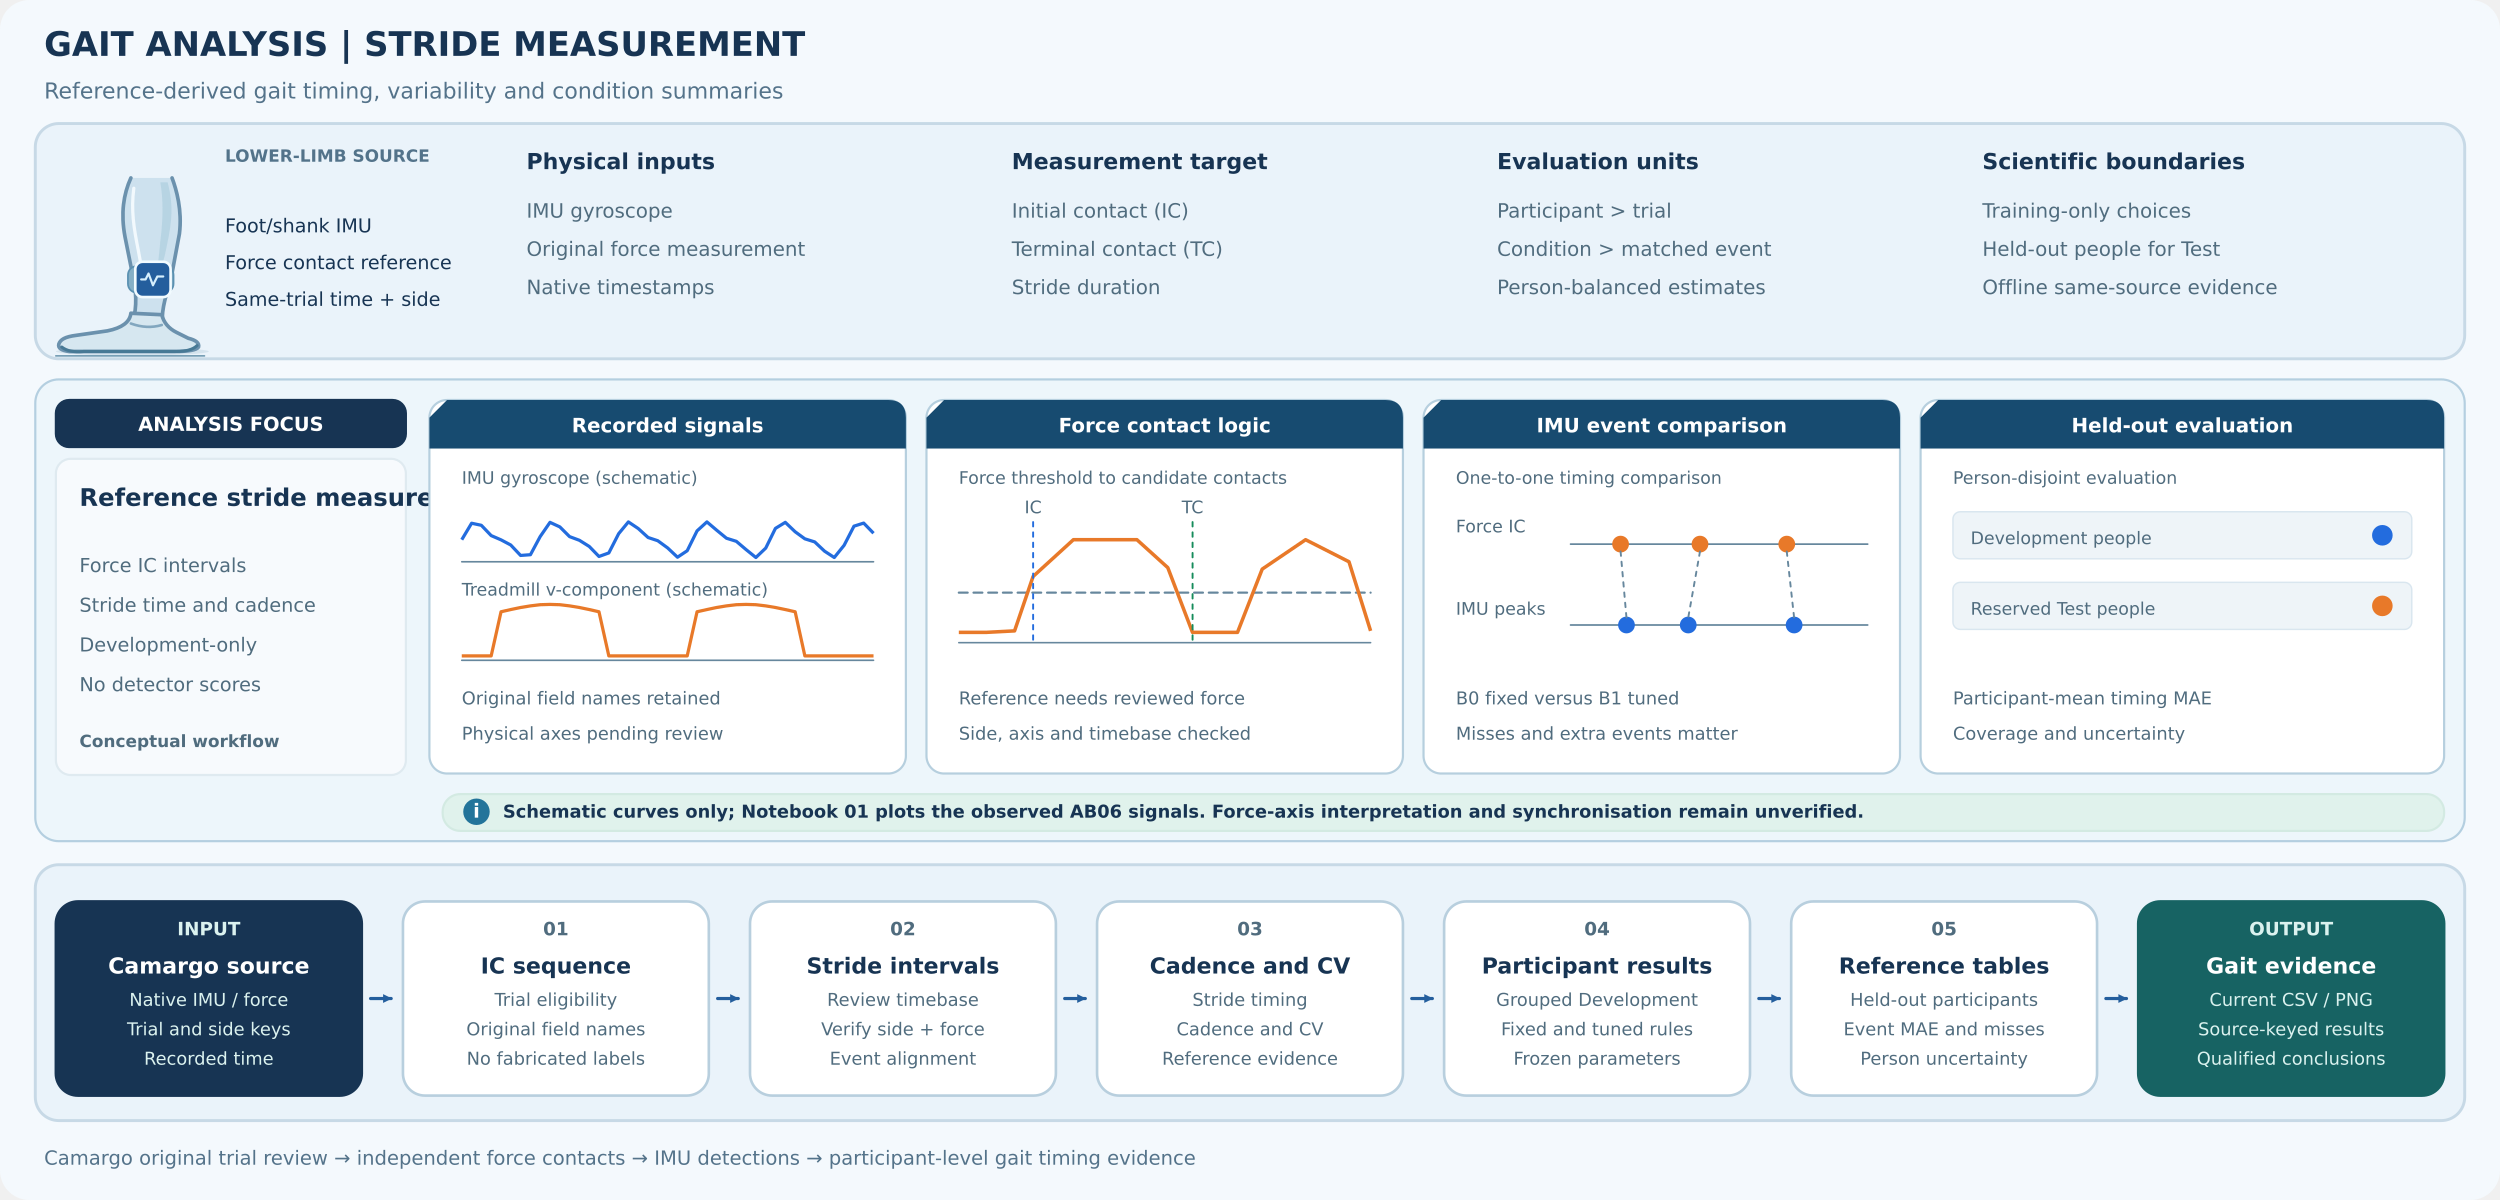
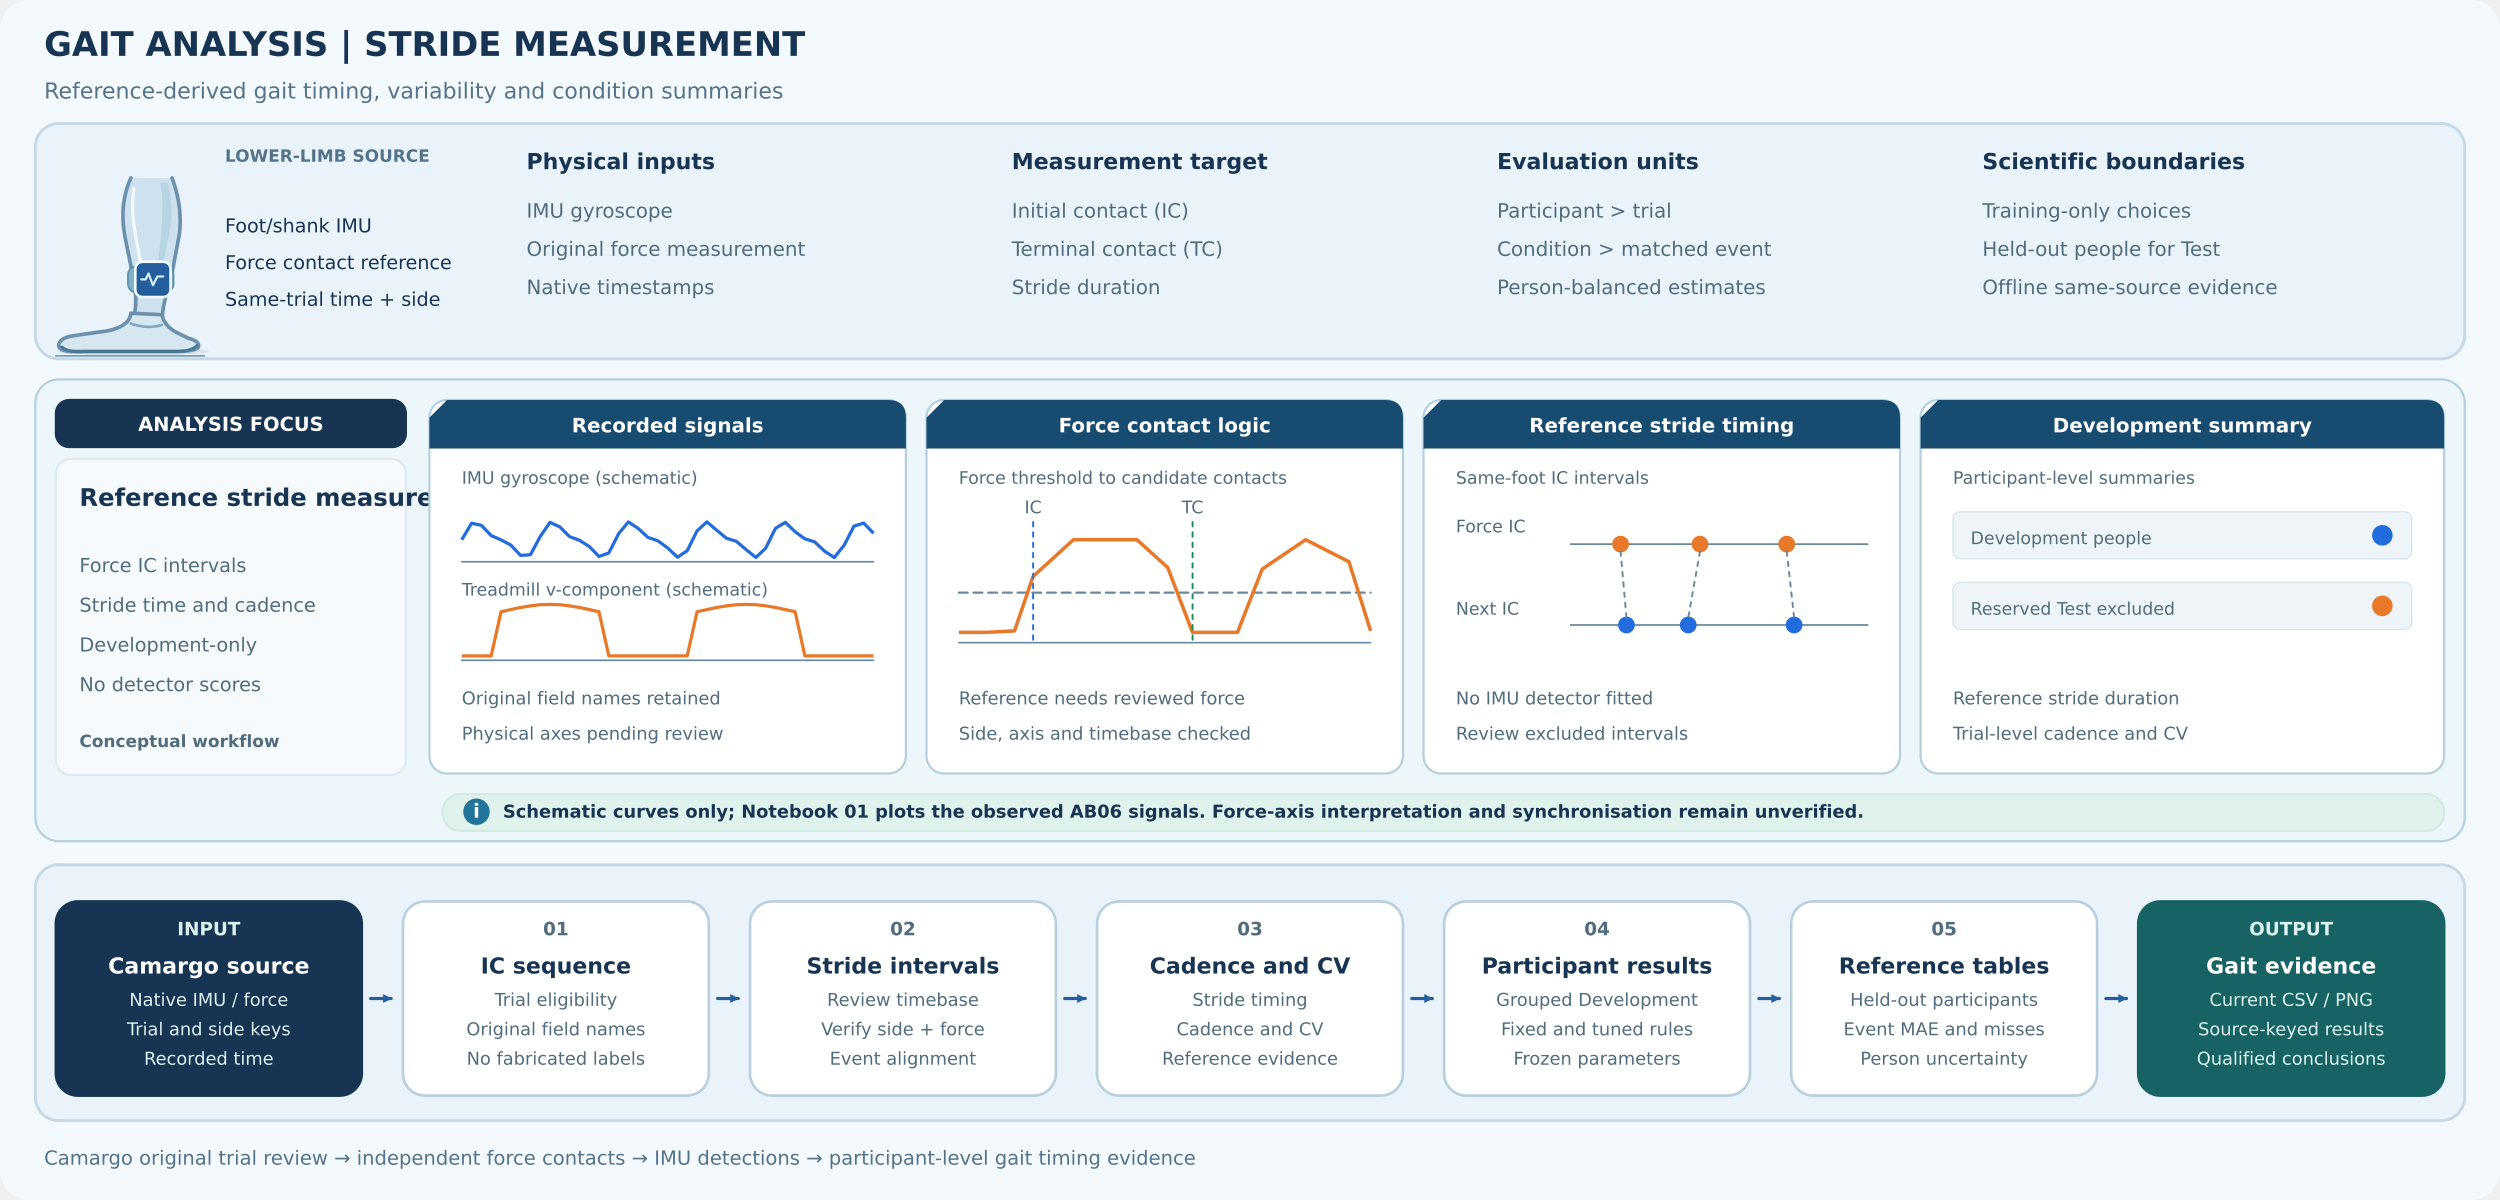
<svg xmlns="http://www.w3.org/2000/svg" width="1700" height="816" viewBox="0 0 1700 816" role="img" aria-labelledby="figure-title figure-desc">
  <defs>
    <marker id="arr" markerUnits="userSpaceOnUse" markerWidth="6" markerHeight="6" refX="5.5" refY="3" orient="auto">
      <path d="M0 0 L6 3 L0 6 Z" fill="#245E9D" />
    </marker>
    <style>
text{font-family:'DejaVu Sans',Arial,sans-serif}
.figure-title{font-size:23px;font-weight:700;fill:#173453}
.subtitle{font-size:15px;fill:#54738A}
.source-heading{font-size:11.5px;font-weight:700;fill:#53738A}
.source-label{font-size:13px;fill:#173453}
.context-heading{font-size:15px;font-weight:700;fill:#173453}
.context-body{font-size:13.5px;fill:#506C7E}
.section-label{font-size:13.2px;font-weight:700;fill:#FFFFFF}
.focus-heading{font-size:16.5px;font-weight:700;fill:#173453}
.focus-body{font-size:13.1px;fill:#506C7E}
.qualification{font-size:11.5px;font-weight:700;fill:#506C7E}
.card-heading{font-size:13.5px;font-weight:700;fill:#FFFFFF}
.card-body{font-size:12.1px;fill:#506C7E}
.chart-label{font-size:11.8px;fill:#506C7E}
.scientific-note{font-size:12.1px;font-weight:700;fill:#173453}
.workflow-id{font-size:12.5px;font-weight:700;fill:#506C7E}
.workflow-heading{font-size:15px;font-weight:700;fill:#173453}
.workflow-body{font-size:12.1px;fill:#506C7E}
.terminal-id{font-size:12.5px;font-weight:700;fill:#DBF2EF}
.terminal-heading{font-size:15px;font-weight:700;fill:#FFFFFF}
.terminal-body{font-size:12.1px;fill:#DBF2EF}
.footer{font-size:13.3px;fill:#54738A}
</style>
  </defs>
  <rect id="canvas" x="0" y="0" width="1700" height="816" rx="20" fill="#F4F9FD" />
  <g id="band-0-header">
    <text id="main-title" x="30" y="38" class="figure-title">GAIT ANALYSIS | STRIDE MEASUREMENT</text>
    <text id="main-subtitle" x="30" y="67" class="subtitle">Reference-derived gait timing, variability and condition summaries</text>
  </g>
  <g id="band-1-context">
    <rect id="context-bg" x="24" y="84" width="1652" height="160" rx="16" fill="#EAF3FA" stroke="#C7D9E6" stroke-width="2" />
    <g id="source-illustration" aria-label="Schematic foot and shank with wearable IMU, outlined shoe and ground contact">
      <ellipse id="schematic-contact-shadow" cx="90" cy="239" rx="52" ry="2.8" fill="#D4E3ED" />
      <path id="schematic-shank" d="M89 121 C84 132 82 145 85 161 L91 191 C93 201 93 213 89 222 L111 223 C109 214 112 203 116 191 L122 159 C124 143 120 129 117 121" fill="#CDE1EE" stroke="#6B91AD" stroke-width="2.5" stroke-linejoin="round" stroke-linecap="round" />
      <path id="schematic-calf-shading" d="M114 124 C119 143 116 155 112 174 L105 199 Q108 176 109 164 Q112 141 109 124 Z" fill="#AFCFDF" opacity="0.72" />
      <path id="schematic-shin-highlight" d="M91 128 C89 143 91 155 94 170 L99 197" fill="none" stroke="#F6FCFF" stroke-width="2.2" stroke-linecap="round" opacity="0.9" />
      <path id="schematic-foot" d="M89 213 Q88 222 73 225 L52 228 C44 229 41 231 40 234 Q39 238 47 239 L119 239 Q133 239 135 236 Q136 232 128 230 L120 226 Q112 222 110 214 Z" fill="#D6E7F0" stroke="#6B91AD" stroke-width="2.5" stroke-linejoin="round" />
      <path id="schematic-ankle-line" d="M89 220 Q100 224 110 221" fill="none" stroke="#82A7BF" stroke-width="1.8" stroke-linecap="round" />
      <path id="schematic-shoe-sole" d="M42 236 Q47 240 57 239 H120 Q130 239 134 235" fill="none" stroke="#477995" stroke-width="2.1" stroke-linecap="round" />
      <path id="schematic-force-plate" d="M38 242 H139" fill="none" stroke="#789FB5" stroke-width="1.2" stroke-linecap="round" />
      <rect id="sensor-strap" x="87" y="181" width="31" height="18" rx="6" fill="#85AFC6" stroke="#5A91B1" stroke-width="1.2" />
      <rect id="imu-marker" x="92" y="178" width="24" height="24" rx="5" fill="#245E9D" stroke="#F2FBFF" stroke-width="1.8" />
      <path id="imu-signal-line" d="M96 190 H99 L101 186 L104 194 L107 188 H111" fill="none" stroke="#D6EFFD" stroke-width="1.5" stroke-linejoin="round" stroke-linecap="round" />
      <text id="source-heading" x="153" y="110" class="source-heading">LOWER-LIMB SOURCE</text>
      <text id="source-imu" x="153" y="158" class="source-label">Foot/shank IMU</text>
      <text id="source-force" x="153" y="183" class="source-label">Force contact reference</text>
      <text id="source-side" x="153" y="208" class="source-label">Same-trial time + side</text>
    </g>
    <g id="ctx-0">
      <text id="ctx-0-title" x="358" y="115" class="context-heading">Physical inputs</text>
      <text id="ctx-0-line-0" x="358" y="148" class="context-body">IMU gyroscope</text>
      <text id="ctx-0-line-1" x="358" y="174" class="context-body">Original force measurement</text>
      <text id="ctx-0-line-2" x="358" y="200" class="context-body">Native timestamps</text>
    </g>
    <g id="ctx-1">
      <text id="ctx-1-title" x="688" y="115" class="context-heading">Measurement target</text>
      <text id="ctx-1-line-0" x="688" y="148" class="context-body">Initial contact (IC)</text>
      <text id="ctx-1-line-1" x="688" y="174" class="context-body">Terminal contact (TC)</text>
      <text id="ctx-1-line-2" x="688" y="200" class="context-body">Stride duration</text>
    </g>
    <g id="ctx-2">
      <text id="ctx-2-title" x="1018" y="115" class="context-heading">Evaluation units</text>
      <text id="ctx-2-line-0" x="1018" y="148" class="context-body">Participant &gt; trial</text>
      <text id="ctx-2-line-1" x="1018" y="174" class="context-body">Condition &gt; matched event</text>
      <text id="ctx-2-line-2" x="1018" y="200" class="context-body">Person-balanced estimates</text>
    </g>
    <g id="ctx-3">
      <text id="ctx-3-title" x="1348" y="115" class="context-heading">Scientific boundaries</text>
      <text id="ctx-3-line-0" x="1348" y="148" class="context-body">Training-only choices</text>
      <text id="ctx-3-line-1" x="1348" y="174" class="context-body">Held-out people for Test</text>
      <text id="ctx-3-line-2" x="1348" y="200" class="context-body">Offline same-source evidence</text>
    </g>
  </g>
  <g id="band-2-analysis">
    <rect id="analysis-bg" x="24" y="258" width="1652" height="314" rx="16" fill="#EDF6FB" stroke="#B4CFE0" stroke-width="1.5" />
    <rect id="focus-label-bg" x="38" y="272" width="238" height="32" rx="9" fill="#173453" stroke="#173453" stroke-width="1.5" />
    <text id="focus-label" x="157" y="293" class="section-label" text-anchor="middle">ANALYSIS FOCUS</text>
    <rect id="focus-card" x="38" y="312" width="238" height="215" rx="10" fill="#F7FAFD" stroke="#DFEAF0" stroke-width="1.5" />
    <text id="focus-heading" x="54" y="344" class="focus-heading">Reference stride measures</text>
    <text id="focus-p1" x="54" y="389" class="focus-body">Force IC intervals</text>
    <text id="focus-p2" x="54" y="416" class="focus-body">Stride time and cadence</text>
    <text id="focus-p3" x="54" y="443" class="focus-body">Development-only</text>
    <text id="focus-p4" x="54" y="470" class="focus-body">No detector scores</text>
    <text id="focus-note" x="54" y="508" class="qualification">Conceptual workflow</text>
    <g id="panel-0">
      <rect id="panel-0-border" x="292" y="272" width="324" height="254" rx="12" fill="#FFFFFF" stroke="#B6CFDE" stroke-width="1.5" />
      <path id="panel-0-cap" d="M304 272 H604 Q616 272 616 284 V305 H292 V284 Q292 272 Z" fill="#174B70" />
      <text id="panel-0-head" x="454" y="294" class="card-heading" text-anchor="middle">Recorded signals</text>
      <text id="panel-0-lab1" x="314" y="329" class="chart-label">IMU gyroscope (schematic)</text>
      <path id="panel-0-imu-axis" d="M314 382 H594" fill="none" stroke="#66879D" stroke-width="1.1" stroke-linecap="round" stroke-linejoin="round" />
      <polyline id="panel-0-imu-wave" points="314.0,367.0 320.7,355.8 327.3,357.2 334.0,364.2 340.7,367.1 347.3,370.6 354.0,377.7 360.7,377.2 367.3,364.9 374.0,355.2 380.7,358.3 387.3,364.9 394.0,367.4 400.7,371.6 407.3,378.4 414.0,376.0 420.7,362.9 427.3,354.9 434.0,359.4 440.7,365.5 447.3,367.7 454.0,372.6 460.7,378.9 467.3,374.5 474.0,361.0 480.7,354.9 487.3,360.5 494.0,366.0 500.7,368.1 507.3,373.7 514.0,379.1 520.7,372.7 527.3,359.3 534.0,355.2 540.7,361.6 547.3,366.4 554.0,368.5 560.7,374.8 567.3,379.1 574.0,370.8 580.7,357.8 587.3,355.7 594.0,362.6" fill="none" stroke="#236CDE" stroke-width="2.2" stroke-linejoin="round" />
      <text id="panel-0-lab2" x="314" y="405" class="chart-label">Treadmill v-component (schematic)</text>
      <path id="panel-0-force-axis" d="M314 449 H594" fill="none" stroke="#66879D" stroke-width="1.1" stroke-linecap="round" stroke-linejoin="round" />
      <polyline id="panel-0-force-wave" points="314.0,446.0 320.7,446.0 327.3,446.0 334.0,446.0 340.7,416.0 347.3,414.5 354.0,413.1 360.7,412.0 367.3,411.2 374.0,411.0 380.7,411.2 387.3,412.0 394.0,413.1 400.7,414.5 407.3,416.0 414.0,446.0 420.7,446.0 427.3,446.0 434.0,446.0 440.7,446.0 447.3,446.0 454.0,446.0 460.7,446.0 467.3,446.0 474.0,416.0 480.7,414.5 487.3,413.1 494.0,412.0 500.7,411.2 507.3,411.0 514.0,411.2 520.7,412.0 527.3,413.1 534.0,414.5 540.7,416.0 547.3,446.0 554.0,446.0 560.7,446.0 567.3,446.0 574.0,446.0 580.7,446.0 587.3,446.0 594.0,446.0" fill="none" stroke="#E87929" stroke-width="2.2" stroke-linejoin="round" />
      <text id="panel-0-foot1" x="314" y="479" class="card-body">Original field names retained</text>
      <text id="panel-0-foot2" x="314" y="503" class="card-body">Physical axes pending review</text>
    </g>
    <g id="panel-1">
      <rect id="panel-1-border" x="630" y="272" width="324" height="254" rx="12" fill="#FFFFFF" stroke="#B6CFDE" stroke-width="1.5" />
      <path id="panel-1-cap" d="M642 272 H942 Q954 272 954 284 V305 H630 V284 Q630 272 Z" fill="#174B70" />
      <text id="panel-1-head" x="792" y="294" class="card-heading" text-anchor="middle">Force contact logic</text>
      <text id="panel-1-lab" x="652" y="329" class="chart-label">Force threshold to candidate contacts</text>
      <path id="panel-1-force-axis" d="M652 437 H932" fill="none" stroke="#66879D" stroke-width="1.1" stroke-linecap="round" stroke-linejoin="round" />
      <path id="panel-1-threshold" d="M652 403 H932" fill="none" stroke="#66879D" stroke-width="1.5" stroke-linecap="round" stroke-linejoin="round" stroke-dasharray="6 4" />
      <polyline id="panel-1-pulses" points="652.0,430 670.9,430 689.9,429 702.5,392 729.9,367 773.1,367 794.1,386 810.9,430 841.5,430 858.3,387 887.8,367 917.3,382 932.0,429" fill="none" stroke="#E87929" stroke-width="2.4" stroke-linejoin="round" />
      <path id="panel-1-ic" d="M702.526 355 V437" fill="none" stroke="#236CDE" stroke-width="1.3" stroke-linecap="round" stroke-linejoin="round" stroke-dasharray="3 4" />
      <path id="panel-1-tc" d="M810.947 355 V437" fill="none" stroke="#168C5B" stroke-width="1.3" stroke-linecap="round" stroke-linejoin="round" stroke-dasharray="3 4" />
      <text id="panel-1-ic-text" x="702.526" y="349" class="chart-label" text-anchor="middle">IC</text>
      <text id="panel-1-tc-text" x="810.947" y="349" class="chart-label" text-anchor="middle">TC</text>
      <text id="panel-1-foot1" x="652" y="479" class="card-body">Reference needs reviewed force</text>
      <text id="panel-1-foot2" x="652" y="503" class="card-body">Side, axis and timebase checked</text>
    </g>
    <g id="panel-2">
      <rect id="panel-2-border" x="968" y="272" width="324" height="254" rx="12" fill="#FFFFFF" stroke="#B6CFDE" stroke-width="1.5" />
      <path id="panel-2-cap" d="M980 272 H1280 Q1292 272 1292 284 V305 H968 V284 Q968 272 Z" fill="#174B70" />
-       <text id="panel-2-head" x="1130" y="294" class="card-heading" text-anchor="middle">IMU event comparison</text>
-       <text id="panel-2-lab" x="990" y="329" class="chart-label">One-to-one timing comparison</text>
+       <text id="panel-2-head" x="1130" y="294" class="card-heading" text-anchor="middle">Reference stride timing</text>
+       <text id="panel-2-lab" x="990" y="329" class="chart-label">Same-foot IC intervals</text>
      <text id="panel-2-ref-label" x="990" y="362" class="chart-label">Force IC</text>
-       <text id="panel-2-pred-label" x="990" y="418" class="chart-label">IMU peaks</text>
+       <text id="panel-2-pred-label" x="990" y="418" class="chart-label">Next IC</text>
      <path id="panel-2-ref-line" d="M1068 370 H1270" fill="none" stroke="#66879D" stroke-width="1.2" stroke-linecap="round" stroke-linejoin="round" />
      <path id="panel-2-pred-line" d="M1068 425 H1270" fill="none" stroke="#66879D" stroke-width="1.2" stroke-linecap="round" stroke-linejoin="round" />
      <circle id="panel-2-reference-0" cx="1102" cy="370" r="5.7" fill="#E87929" />
      <circle id="panel-2-estimate-0" cx="1106" cy="425" r="5.7" fill="#236CDE" />
      <path id="panel-2-pair-0" d="M1102 375 L1106 420" fill="none" stroke="#66879D" stroke-width="1.3" stroke-linecap="round" stroke-linejoin="round" stroke-dasharray="3 4" />
      <circle id="panel-2-reference-1" cx="1156" cy="370" r="5.7" fill="#E87929" />
      <circle id="panel-2-estimate-1" cx="1148" cy="425" r="5.7" fill="#236CDE" />
      <path id="panel-2-pair-1" d="M1156 375 L1148 420" fill="none" stroke="#66879D" stroke-width="1.3" stroke-linecap="round" stroke-linejoin="round" stroke-dasharray="3 4" />
      <circle id="panel-2-reference-2" cx="1215" cy="370" r="5.7" fill="#E87929" />
      <circle id="panel-2-estimate-2" cx="1220" cy="425" r="5.7" fill="#236CDE" />
      <path id="panel-2-pair-2" d="M1215 375 L1220 420" fill="none" stroke="#66879D" stroke-width="1.3" stroke-linecap="round" stroke-linejoin="round" stroke-dasharray="3 4" />
-       <text id="panel-2-foot1" x="990" y="479" class="card-body">B0 fixed versus B1 tuned</text>
-       <text id="panel-2-foot2" x="990" y="503" class="card-body">Misses and extra events matter</text>
+       <text id="panel-2-foot1" x="990" y="479" class="card-body">No IMU detector fitted</text>
+       <text id="panel-2-foot2" x="990" y="503" class="card-body">Review excluded intervals</text>
    </g>
    <g id="panel-3">
      <rect id="panel-3-border" x="1306" y="272" width="356" height="254" rx="12" fill="#FFFFFF" stroke="#B6CFDE" stroke-width="1.5" />
      <path id="panel-3-cap" d="M1318 272 H1650 Q1662 272 1662 284 V305 H1306 V284 Q1306 272 Z" fill="#174B70" />
-       <text id="panel-3-head" x="1484" y="294" class="card-heading" text-anchor="middle">Held-out evaluation</text>
-       <text id="panel-3-lab" x="1328" y="329" class="chart-label">Person-disjoint evaluation</text>
+       <text id="panel-3-head" x="1484" y="294" class="card-heading" text-anchor="middle">Development summary</text>
+       <text id="panel-3-lab" x="1328" y="329" class="chart-label">Participant-level summaries</text>
      <rect id="panel-3-dev-box" x="1328" y="348" width="312" height="32" rx="5" fill="#EEF4F8" stroke="#D9E6EF" />
      <rect id="panel-3-test-box" x="1328" y="396" width="312" height="32" rx="5" fill="#EEF4F8" stroke="#D9E6EF" />
      <text id="panel-3-dev-label" x="1340" y="370" class="chart-label">Development people</text>
-       <text id="panel-3-test-label" x="1340" y="418" class="chart-label">Reserved Test people</text>
+       <text id="panel-3-test-label" x="1340" y="418" class="chart-label">Reserved Test excluded</text>
      <circle id="panel-3-dev-dot" cx="1620" cy="364" r="7" fill="#236CDE" />
      <circle id="panel-3-test-dot" cx="1620" cy="412" r="7" fill="#E87929" />
-       <text id="panel-3-foot1" x="1328" y="479" class="card-body">Participant-mean timing MAE</text>
-       <text id="panel-3-foot2" x="1328" y="503" class="card-body">Coverage and uncertainty</text>
+       <text id="panel-3-foot1" x="1328" y="479" class="card-body">Reference stride duration</text>
+       <text id="panel-3-foot2" x="1328" y="503" class="card-body">Trial-level cadence and CV</text>
    </g>
    <rect id="scientific-note-bg" x="301" y="540" width="1361" height="25" rx="12" fill="#E0F2EC" stroke="#D3EAE2" stroke-width="1.5" />
    <circle id="scientific-info" cx="324" cy="552" r="9" fill="#23749A" />
    <text id="info-i" x="324" y="556" class="section-label" text-anchor="middle">i</text>
    <text id="scientific-caveat" x="342" y="556" class="scientific-note">Schematic curves only; Notebook 01 plots the observed AB06 signals. Force-axis interpretation and synchronisation remain unverified.</text>
  </g>
  <g id="band-3-workflow">
    <rect id="workflow-bg" x="24" y="588" width="1652" height="174" rx="16" fill="#EAF3FA" stroke="#C7D9E6" stroke-width="2" />
    <g id="workflow-node-0">
      <rect id="node-0-bg" x="38" y="613" width="208" height="132" rx="15" fill="#173453" stroke="#173453" stroke-width="1.8" />
      <text id="node-0-id" x="142" y="636" class="terminal-id" text-anchor="middle">INPUT</text>
      <text id="node-0-head" x="142" y="662" class="terminal-heading" text-anchor="middle">Camargo source</text>
      <text id="node-0-line-0" x="142" y="684" class="terminal-body" text-anchor="middle">Native IMU / force</text>
      <text id="node-0-line-1" x="142" y="704" class="terminal-body" text-anchor="middle">Trial and side keys</text>
      <text id="node-0-line-2" x="142" y="724" class="terminal-body" text-anchor="middle">Recorded time</text>
    </g>
    <path id="connector-0" d="M252 679 H266" stroke="#245E9D" stroke-width="2.2" fill="none" stroke-linecap="round" marker-end="url(#arr)" />
    <g id="workflow-node-1">
      <rect id="node-1-bg" x="274" y="613" width="208" height="132" rx="15" fill="#FFFFFF" stroke="#B8CFDE" stroke-width="1.8" />
      <text id="node-1-id" x="378" y="636" class="workflow-id" text-anchor="middle">01</text>
      <text id="node-1-head" x="378" y="662" class="workflow-heading" text-anchor="middle">IC sequence</text>
      <text id="node-1-line-0" x="378" y="684" class="workflow-body" text-anchor="middle">Trial eligibility</text>
      <text id="node-1-line-1" x="378" y="704" class="workflow-body" text-anchor="middle">Original field names</text>
      <text id="node-1-line-2" x="378" y="724" class="workflow-body" text-anchor="middle">No fabricated labels</text>
    </g>
    <path id="connector-1" d="M488 679 H502" stroke="#245E9D" stroke-width="2.2" fill="none" stroke-linecap="round" marker-end="url(#arr)" />
    <g id="workflow-node-2">
      <rect id="node-2-bg" x="510" y="613" width="208" height="132" rx="15" fill="#FFFFFF" stroke="#B8CFDE" stroke-width="1.8" />
      <text id="node-2-id" x="614" y="636" class="workflow-id" text-anchor="middle">02</text>
      <text id="node-2-head" x="614" y="662" class="workflow-heading" text-anchor="middle">Stride intervals</text>
      <text id="node-2-line-0" x="614" y="684" class="workflow-body" text-anchor="middle">Review timebase</text>
      <text id="node-2-line-1" x="614" y="704" class="workflow-body" text-anchor="middle">Verify side + force</text>
      <text id="node-2-line-2" x="614" y="724" class="workflow-body" text-anchor="middle">Event alignment</text>
    </g>
    <path id="connector-2" d="M724 679 H738" stroke="#245E9D" stroke-width="2.2" fill="none" stroke-linecap="round" marker-end="url(#arr)" />
    <g id="workflow-node-3">
      <rect id="node-3-bg" x="746" y="613" width="208" height="132" rx="15" fill="#FFFFFF" stroke="#B8CFDE" stroke-width="1.8" />
      <text id="node-3-id" x="850" y="636" class="workflow-id" text-anchor="middle">03</text>
      <text id="node-3-head" x="850" y="662" class="workflow-heading" text-anchor="middle">Cadence and CV</text>
      <text id="node-3-line-0" x="850" y="684" class="workflow-body" text-anchor="middle">Stride timing</text>
      <text id="node-3-line-1" x="850" y="704" class="workflow-body" text-anchor="middle">Cadence and CV</text>
      <text id="node-3-line-2" x="850" y="724" class="workflow-body" text-anchor="middle">Reference evidence</text>
    </g>
    <path id="connector-3" d="M960 679 H974" stroke="#245E9D" stroke-width="2.2" fill="none" stroke-linecap="round" marker-end="url(#arr)" />
    <g id="workflow-node-4">
      <rect id="node-4-bg" x="982" y="613" width="208" height="132" rx="15" fill="#FFFFFF" stroke="#B8CFDE" stroke-width="1.8" />
      <text id="node-4-id" x="1086" y="636" class="workflow-id" text-anchor="middle">04</text>
      <text id="node-4-head" x="1086" y="662" class="workflow-heading" text-anchor="middle">Participant results</text>
      <text id="node-4-line-0" x="1086" y="684" class="workflow-body" text-anchor="middle">Grouped Development</text>
      <text id="node-4-line-1" x="1086" y="704" class="workflow-body" text-anchor="middle">Fixed and tuned rules</text>
      <text id="node-4-line-2" x="1086" y="724" class="workflow-body" text-anchor="middle">Frozen parameters</text>
    </g>
    <path id="connector-4" d="M1196 679 H1210" stroke="#245E9D" stroke-width="2.2" fill="none" stroke-linecap="round" marker-end="url(#arr)" />
    <g id="workflow-node-5">
      <rect id="node-5-bg" x="1218" y="613" width="208" height="132" rx="15" fill="#FFFFFF" stroke="#B8CFDE" stroke-width="1.8" />
      <text id="node-5-id" x="1322" y="636" class="workflow-id" text-anchor="middle">05</text>
      <text id="node-5-head" x="1322" y="662" class="workflow-heading" text-anchor="middle">Reference tables</text>
      <text id="node-5-line-0" x="1322" y="684" class="workflow-body" text-anchor="middle">Held-out participants</text>
      <text id="node-5-line-1" x="1322" y="704" class="workflow-body" text-anchor="middle">Event MAE and misses</text>
      <text id="node-5-line-2" x="1322" y="724" class="workflow-body" text-anchor="middle">Person uncertainty</text>
    </g>
    <path id="connector-5" d="M1432 679 H1446" stroke="#245E9D" stroke-width="2.2" fill="none" stroke-linecap="round" marker-end="url(#arr)" />
    <g id="workflow-node-6">
      <rect id="node-6-bg" x="1454" y="613" width="208" height="132" rx="15" fill="#176363" stroke="#176363" stroke-width="1.8" />
      <text id="node-6-id" x="1558" y="636" class="terminal-id" text-anchor="middle">OUTPUT</text>
      <text id="node-6-head" x="1558" y="662" class="terminal-heading" text-anchor="middle">Gait evidence</text>
      <text id="node-6-line-0" x="1558" y="684" class="terminal-body" text-anchor="middle">Current CSV / PNG</text>
      <text id="node-6-line-1" x="1558" y="704" class="terminal-body" text-anchor="middle">Source-keyed results</text>
      <text id="node-6-line-2" x="1558" y="724" class="terminal-body" text-anchor="middle">Qualified conclusions</text>
    </g>
  </g>
  <g id="band-4-summary">
    <text id="footer-summary" x="30" y="792" class="footer">Camargo original trial review → independent force contacts → IMU detections → participant-level gait timing evidence</text>
  </g>
</svg>
